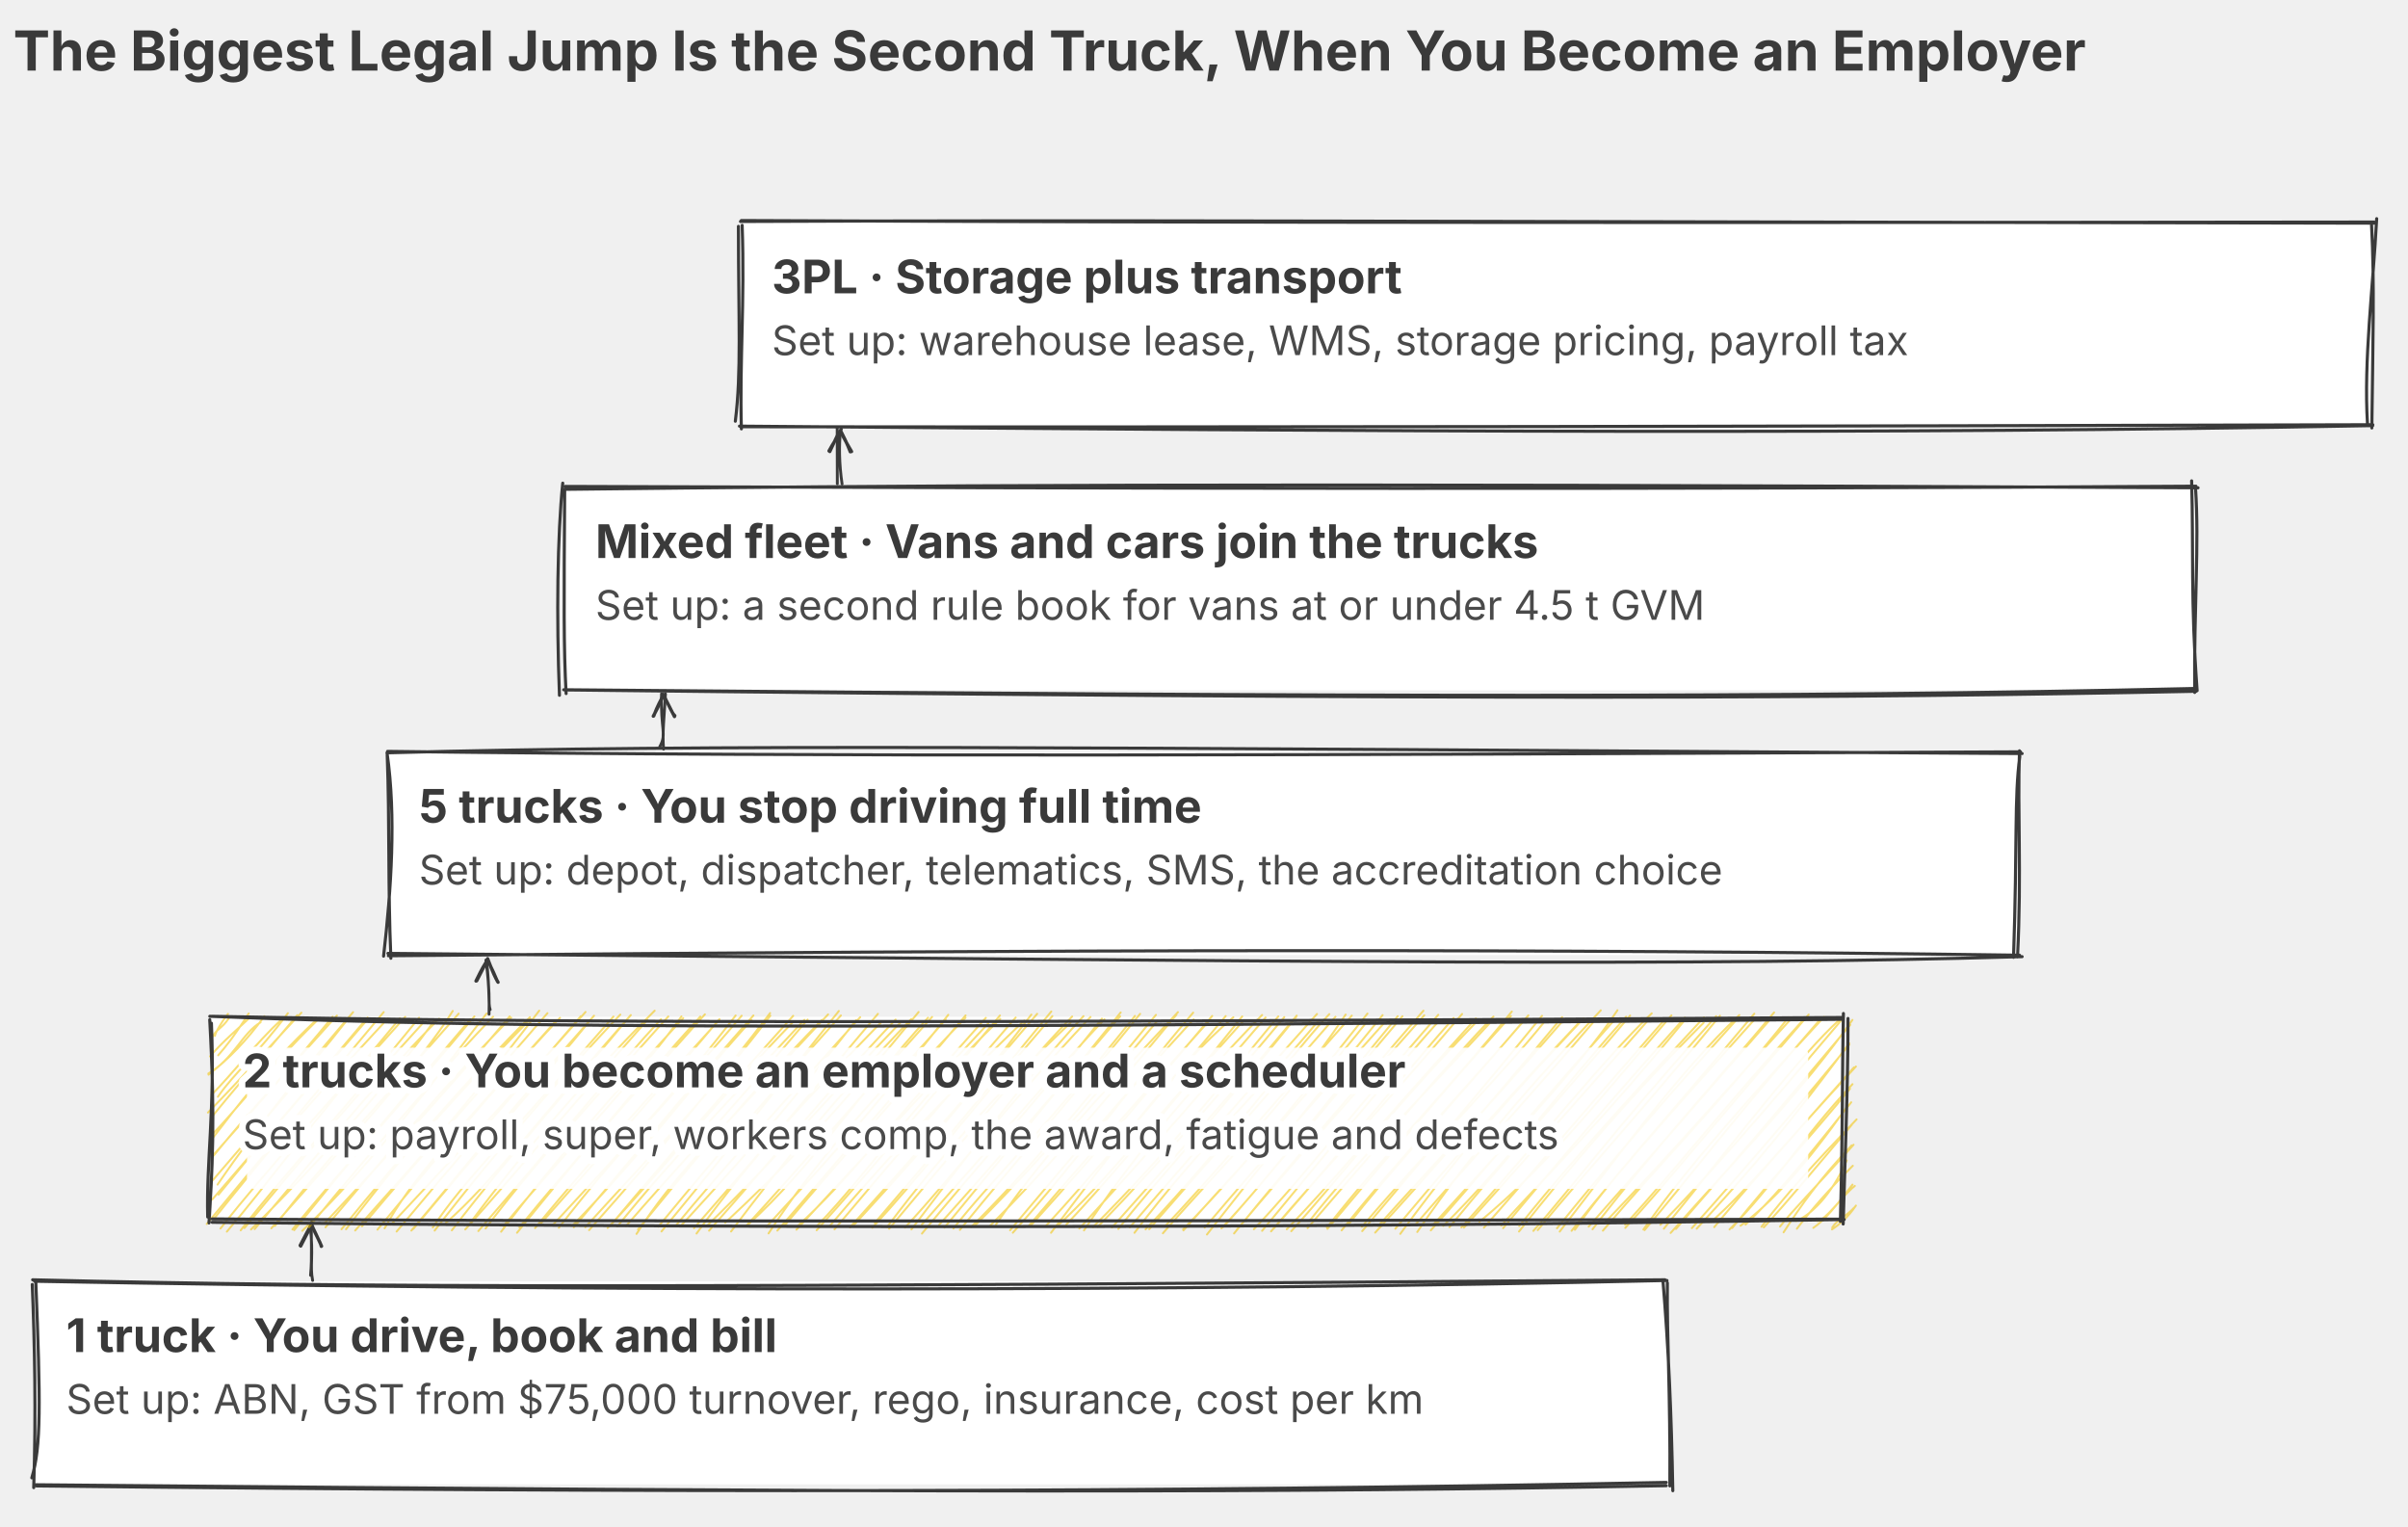
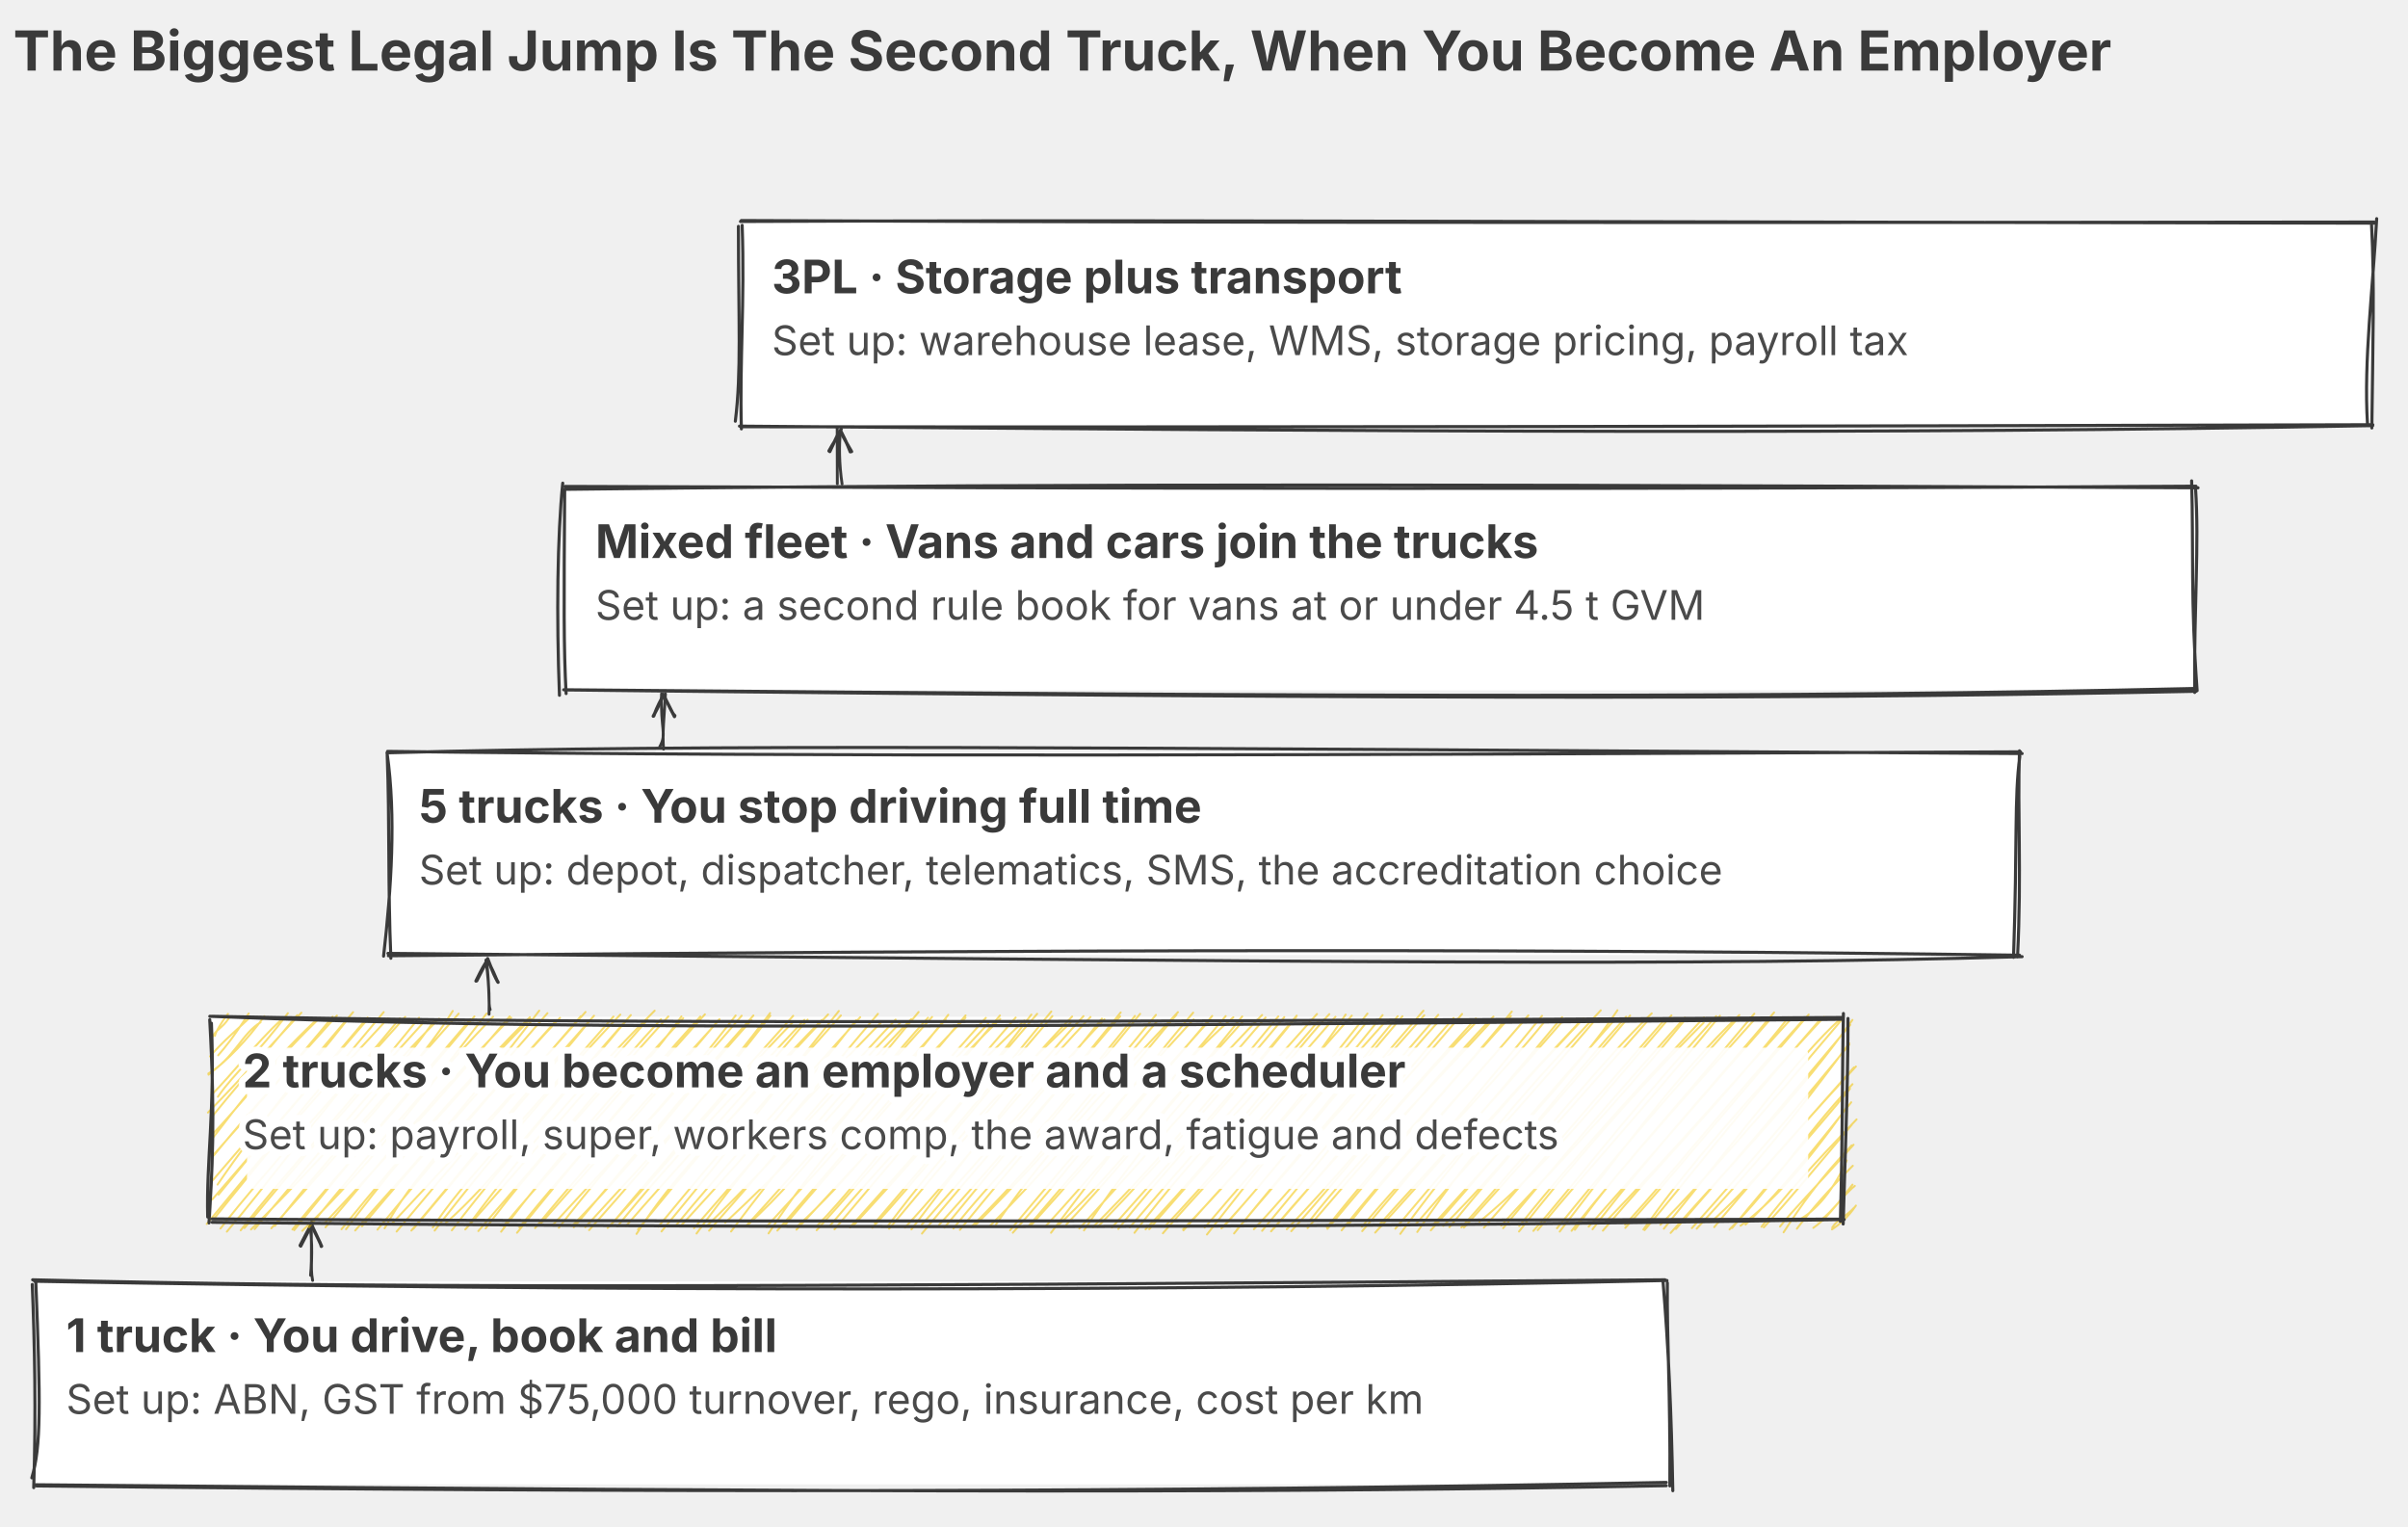
<svg xmlns="http://www.w3.org/2000/svg" class="pencil" viewBox="-6 -6 1092 692" font-family="InterW, Inter, sans-serif">
-   <text x="0" y="26" font-size="25" font-weight="700" fill="#3A3A3A" text-anchor="start">The Biggest Legal Jump Is the Second Truck, When You Become an Employer</text>
+   <text x="0" y="26" font-size="25" font-weight="700" fill="#3A3A3A" text-anchor="start">The Biggest Legal Jump Is The Second Truck, When You Become An Employer</text>
  <rect x="10" y="575" width="740" height="92" fill="#fff" />
  <path d="M8.801 574.248 C159.08 577.925, 306.094 577.773, 749.067 574.248 M9.676 574.911 C268.049 579.594, 527.568 579.601, 749.962 574.562 M748.135 574.631 C750.704 605.589, 751.965 635.115, 752.601 669.872 M750.126 575.608 C749.85 600.616, 751.597 626.581, 751.272 667.699 M749.622 666.104 C520.344 670.706, 291.762 670.823, 10.513 667.705 M749.638 667.596 C578.404 670.821, 407.289 670.881, 10.344 667.176 M8.434 664.045 C12.634 649.847, 12.444 630.68, 10.214 574.336 M9.289 668.481 C10.389 634.268, 9.703 602.814, 8.628 576.374" stroke="#3A3A3A" stroke-width="1.4" fill="none" stroke-linecap="round" stroke-linejoin="round" />
  <text x="24" y="607" font-size="21" font-weight="700" fill="#3A3A3A" text-anchor="start">1 truck · You drive, book and bill</text>
  <text x="24" y="635" font-size="18.5" font-weight="400" fill="#4A4A4A" text-anchor="start">Set up: ABN, GST from $75,000 turnover, rego, insurance, cost per km</text>
  <path d="M135.772 574.54 C134.412 567.574, 136.281 563.541, 134.686 550.025 M134.83 572.205 C135.66 563.659, 134.918 556.058, 135.321 548.12" stroke="#3A3A3A" stroke-width="1.3" fill="none" stroke-linecap="round" stroke-linejoin="round" />
  <path d="M139.706 559.091 C139.107 556.498, 137.555 555.055, 135.236 548.871 M139.829 559.01 C137.899 554.831, 136.249 551.187, 135.214 549.213 M135.503 549.07 C133.801 552.287, 131.602 556.423, 130.357 558.953 M135.187 549.222 C134.063 551.224, 132.815 553.356, 130.122 558.677" stroke="#3A3A3A" stroke-width="1.5" fill="none" stroke-linecap="round" stroke-linejoin="round" />
  <rect x="90" y="455" width="740" height="92" fill="#fff" />
  <g opacity="0.55">
    <path d="M90.228 454.738 C90.228 454.738, 90.228 454.738, 90.228 454.738 M90.228 454.738 C90.228 454.738, 90.228 454.738, 90.228 454.738 M91.49 463.644 C91.732 462.092, 94.201 457.696, 97.386 453.684 M90.433 464.004 C91.943 460.795, 94.781 460.223, 97.745 455.699 M92.953 472.46 C96.391 468.479, 99.459 464.923, 106.783 453.493 M89.242 472.979 C94.999 466.11, 103.385 459.176, 106.659 455.962 M88.479 480.729 C100.064 473.977, 103.84 462.374, 112.165 457.531 M88.553 481.253 C97.369 474.441, 105.897 465.829, 113.904 454.732 M92.817 491.272 C100.445 480.214, 110.823 471.977, 124.544 453.37 M89.953 490.369 C98.985 481.345, 110.121 466.885, 121.807 456.075 M88.305 498.43 C103.8 482.706, 122.405 461.686, 130.682 453.153 M89.657 500.889 C99.17 489.205, 109.147 477.5, 128.829 454.242 M90.063 510.539 C100.553 496.907, 115.082 477.448, 136.903 456.947 M90.04 508.576 C102.3 496.029, 112.995 481.001, 138.646 455.829 M90.306 518.625 C101.579 504.866, 112.446 492.297, 146.784 454.445 M89.975 518.557 C108.892 497.267, 127.809 475.732, 144.87 454.956 M92.657 531.083 C112.653 501.85, 133.135 477.455, 154.123 452.901 M90.174 529.474 C111.619 504.56, 133.829 478.852, 152.053 455.663 M93.119 535.616 C108.979 516.107, 121.389 501.782, 159.907 457.063 M90.198 537.887 C118.868 504.926, 147.807 470.535, 160.679 455.317 M87.755 548.939 C112.807 518.551, 136.513 490.601, 168 452.877 M91.164 546.449 C109.647 523.427, 126.615 502.284, 169.892 455.783 M96.882 552.41 C114.538 531.77, 131.778 507.587, 175.393 455.651 M93.971 551.006 C115.794 523.267, 141.145 495.914, 177.77 455.054 M104.882 550.792 C119.497 533.318, 140.031 507.947, 185.892 457.754 M103.143 551.829 C125.401 523.253, 148.428 499.448, 184.045 455.425 M107.827 551.433 C143.921 515.934, 175.257 478.765, 191.085 456.556 M109.484 551.262 C141.081 513.748, 170.017 478.853, 193.107 455.895 M117.04 550.916 C148.799 515.092, 185.84 474.516, 199.313 452.358 M118.672 549.835 C139.855 521.924, 163.955 496.738, 201.999 453.569 M127.409 551.743 C145.627 529.057, 168.032 502.131, 207.355 456.097 M126.604 551.428 C146.827 526.464, 169.576 502.313, 209.14 454.834 M131.072 552.045 C152.969 531.21, 175.401 504.608, 214.683 453.507 M134.111 550.44 C165.49 511.849, 197.539 475.826, 217.603 454.983 M141.047 548.76 C168.746 519.217, 194.011 491.567, 225.141 454.823 M141.617 550.439 C170.973 515.76, 197.293 484.158, 225.836 455.396 M150.914 551.337 C166.218 531.441, 182.687 509.238, 234.579 455.964 M148.86 551.336 C178.76 514.709, 208.795 480.438, 234.315 455.18 M155.068 551.896 C175.522 528.477, 197.549 505.824, 238.535 452.234 M158.169 550.015 C186.937 515.671, 219.173 480.316, 242.268 453.352 M168.408 550.934 C181.06 527.987, 198.448 510.068, 246.485 456.484 M165.184 551.503 C189.3 522.674, 212.716 493.035, 247.952 455.458 M171.3 549.262 C191.901 527.136, 217.372 500.354, 259.534 452.817 M173.858 552.377 C199.244 522.029, 220.614 497.163, 257.372 454.757 M180.553 551.931 C204.359 523.893, 224.076 498.518, 263.382 454.524 M181.454 551.163 C210.279 516.551, 239.13 484.386, 263.284 454.616 M191.1 551.943 C220.611 513.623, 253.265 477.276, 275.294 454.01 M190.266 550.512 C204.211 529.537, 223.558 510.741, 272.191 454.915 M196.254 548.408 C216.978 530.189, 233.473 507.061, 279.785 454.51 M198.9 551.826 C226.641 515.614, 256.752 482.44, 280.066 454.219 M207.389 548.253 C231.559 515.632, 261.463 481.674, 290.875 452.238 M204.992 551.436 C228.506 525.281, 250.274 498.731, 287.628 456.411 M210.915 552.152 C245.608 512.238, 275.104 476.091, 293.771 456.101 M214.208 551.001 C234.07 524.314, 258.204 498.296, 297.067 454.861 M221.242 552.459 C247.382 518.102, 272.189 490.064, 303.84 455.63 M222.244 549.912 C252.254 514.128, 283.786 482.038, 303.04 454.834 M228.472 552.916 C255.898 519.125, 284.912 484.301, 311.573 454.908 M229.546 550.465 C252.963 521.794, 277.924 493.948, 313.669 453.884 M236.644 550.812 C265.755 515.156, 297.661 481.501, 320.279 456.284 M238.589 549.489 C268.169 515.952, 299.854 480.473, 320.266 456.037 M247.424 550.688 C272.921 517.307, 304.545 485.16, 330.329 454.527 M244.598 549.523 C272.173 519.702, 302.779 486.905, 327.609 454.414 M253.732 549.517 C285.518 517.108, 309.275 484.367, 334.848 456.532 M254.203 550.46 C282.098 517.486, 311.571 481.452, 335.663 454.406 M259.426 550.407 C290.29 516.461, 319.332 486.406, 343.336 454.504 M261.158 551.727 C292.989 516.059, 322.605 480.467, 343.236 453.323 M269.554 550.763 C295.617 523.232, 317.062 495.148, 353.358 457.655 M270.622 549.906 C301.207 513.389, 332.443 478.13, 353.697 454.569 M274.039 549.995 C297.915 520.188, 325.369 492.409, 358.794 456.374 M277.879 549.914 C298.714 525.72, 322.116 501.345, 360.258 456.269 M282.653 553.447 C298.88 527.971, 319.506 507.589, 369.526 453.922 M283.336 551.406 C305.287 524.978, 327.479 496.393, 366.693 456.443 M293.98 552.33 C314.595 527.401, 331.95 505.742, 374.406 452.375 M292.524 550.169 C324.171 511.62, 355.156 476.694, 375.336 454.41 M303.107 549.431 C323.216 527.402, 345.875 503.155, 382.226 456.551 M300.817 549.306 C319.89 526.001, 341.923 502.129, 384.085 455.188 M309.873 553.272 C335.495 518.201, 357.824 494.166, 393.405 457.716 M308.714 550.858 C337.192 518.35, 366.45 484.265, 392.115 453.67 M314.555 549.813 C345.675 519.662, 369.828 491.095, 402.238 457.748 M315.555 551.982 C343.952 520.016, 368.699 489.474, 400.166 456.251 M322.841 548.389 C349.304 523.766, 371.477 500.629, 410.585 452.837 M325.524 552.351 C349.24 520.818, 372.712 491.926, 407.256 456.004 M332.793 549.64 C362.381 522.969, 384.021 489.272, 414.84 455.424 M332.648 549.557 C354.919 525.287, 377.594 498.647, 416.684 455.08 M342.538 553.217 C369.358 511.853, 402.453 480.322, 422.899 456.129 M341.514 550.284 C360.238 529.561, 380.985 508.605, 424.029 454.112 M346.521 551.945 C373.839 521.046, 397.129 491.221, 431.845 455.459 M349.554 549.939 C372.532 522.548, 396.939 496.163, 431.869 454.388 M355.183 551.525 C388.967 514.827, 418.596 483.44, 442.204 457.969 M355.759 549.822 C377.708 529.818, 396.19 505.632, 441.064 455.48 M364.598 549.713 C388.906 524.604, 406.876 495.412, 447.626 455.965 M364.34 551.78 C390.483 522.984, 414.264 493.633, 447.47 454.418 M370.149 550.03 C400.319 514.094, 434.418 479.589, 458.514 456.686 M372.443 551.376 C396.437 522.874, 420.376 494.968, 454.599 455.338 M380.788 549.916 C405.174 523.176, 425.43 501.623, 461.712 454.005 M379.432 550.52 C403.693 523.427, 426.058 498.555, 464.34 453.659 M390.715 548.44 C410.379 525.571, 430.355 501.937, 470.751 452.595 M389.609 550.642 C410.899 527.593, 429.149 503.733, 471.234 454.705 M396.355 550.231 C423.299 514.24, 453.507 482.216, 479.54 457.629 M397.211 551.098 C425.78 517.2, 453.976 482.345, 480.197 454.887 M407.318 551.41 C430.773 520.477, 457.079 485.567, 485.334 454.716 M404.411 550.564 C426.507 526.739, 446.072 500.392, 488.52 455.098 M412.094 553.301 C437.448 522.373, 464.883 492.434, 493.702 455.835 M412.039 549.22 C443.709 513.485, 477.361 474.519, 494.866 456.122 M422.299 550.585 C450.618 516.179, 478.088 482.949, 502.215 453.039 M419.861 549.369 C449.503 516.389, 479.103 481.501, 501.992 454.801 M426.364 551.007 C443.819 528.652, 462.64 512.189, 508.696 454.613 M429.297 551.62 C456.823 517.813, 484.932 486.169, 511.03 453.669 M436.502 549.312 C472.779 513.055, 500.478 478.578, 518.908 456.784 M434.425 550.285 C457.28 527.738, 478.501 502.693, 518.202 454.126 M445.679 549.175 C465.721 519.824, 487.772 496.192, 528.178 452.898 M442.975 549.782 C466.83 525.875, 487.632 502.377, 527.483 454.082 M453.3 552.908 C483.24 519.527, 507.118 485.888, 535.084 453.125 M452.052 551.808 C479.339 519.349, 505.86 488.069, 535.311 456.135 M461.459 549.62 C491.679 516.356, 519.298 483.504, 543.708 454.617 M460.419 549.971 C491.364 513.318, 526.197 475.007, 542.878 456.197 M470.628 552.924 C500.035 514.519, 525.853 478.603, 553.319 455.219 M468.209 549.962 C489.045 527.315, 511.334 500.549, 549.84 454.671 M473.28 550.11 C496.192 528.717, 510.212 509.64, 557.347 457.398 M477.588 549.201 C494.613 530.956, 512.313 510.929, 557.322 454.852 M485.579 551.859 C506.582 520.175, 531.043 490.718, 566.347 454.177 M483.47 551.017 C506.346 526.01, 527.515 502.414, 567.917 455.326 M489.626 550.396 C525.545 514.444, 552.626 480.173, 573.688 454.841 M491.8 550.27 C522.42 518.583, 552.071 484.328, 576.405 455.151 M501.151 551.2 C517.581 530.142, 541.469 505.266, 581.805 455.095 M498.27 550.529 C526.06 519.144, 553.738 488.857, 582.033 454.477 M508.48 552.936 C536.455 515.718, 571.087 482.404, 591.885 456.775 M506.323 550.476 C523.158 531.037, 541.457 509.415, 591.234 453.728 M513.5 551.386 C549.347 513.755, 579.734 471.977, 596.835 453.775 M515.151 551.302 C535.11 528.307, 553.5 507.867, 599.629 455 M521.355 553.158 C549.708 520.439, 574.883 497.512, 604.25 453.983 M522.414 549.885 C540.467 531.035, 558.809 508.785, 607.023 454.463 M530.687 551.841 C562.691 515.806, 590.442 487.075, 614.105 456.987 M530.519 551.42 C562.704 518.065, 588.667 485.67, 614.13 453.538 M541.329 553.719 C568.65 518.873, 596.523 484.32, 620.999 454.233 M540.342 550.591 C565.46 520.908, 593.665 489.146, 622.849 456.522 M547.928 550.94 C570.248 527.13, 586.128 505.139, 627.849 454.733 M548.883 550.219 C566.623 530.375, 582.909 510.268, 629.981 454.764 M553.633 553.229 C582.579 517.466, 615.28 480.471, 639.507 452.243 M554.987 551.436 C583.426 517.492, 610.274 487.875, 639.894 454.315 M566.347 552.045 C596.104 515.917, 629.526 475.785, 646.455 456.968 M562.618 551.316 C582.986 529.897, 599.537 507.818, 646.232 454.099 M570.409 552.286 C593.492 525.124, 621.923 495.19, 657.053 453.721 M571.587 551.046 C602.757 515.652, 632.515 479.04, 653.203 455.54 M579.568 552.224 C602.535 526.911, 621.569 501.051, 663.221 457.631 M577.547 551.33 C596.695 531.752, 614.207 509.977, 663.294 455.745 M587.949 547.436 C608.169 521.654, 634.614 495.945, 669.416 458.076 M586.992 550.793 C619.436 513.314, 652.129 474.236, 671.273 454.894 M595.745 550.512 C622.681 516.233, 650.428 488.538, 679.596 452.613 M595.98 551.148 C626.027 515.432, 655.701 480.381, 679.188 454.653 M605.458 549.213 C623 526.754, 645.355 502.688, 686.908 454.688 M602.409 551.834 C629.584 517.81, 659.239 487.262, 687.085 454.34 M611.596 550.177 C644.148 512.269, 676.407 479.668, 693.939 457.792 M611.742 552.183 C638.298 520.496, 666.239 487.813, 693.293 454.559 M617.636 552.855 C643.885 524.16, 665.325 499.847, 702.403 455.169 M618.999 549.828 C641.962 524.214, 665.904 499.284, 703.136 456.371 M628.994 553.44 C647.411 528.212, 666.988 503.567, 712.109 455.75 M626.766 551.098 C643.45 531.442, 660.389 510.225, 710.941 456.699 M636.715 552.572 C663.81 512.565, 693.678 480.223, 719.93 452.083 M635.907 549.199 C662.095 518.986, 688.187 490.657, 718.032 455.728 M643.72 549.505 C675.054 514.707, 710.856 477.277, 727.493 452.04 M642.848 551.839 C662.487 530.065, 678.861 509.647, 726.45 456.077 M648.493 549.803 C676.763 522.18, 701.854 487.82, 731.425 454.979 M651.295 550.402 C678.179 517.68, 708.097 484.292, 733.238 454.433 M656.708 550.529 C692.968 510.245, 719.949 475.631, 743.044 453.445 M657.89 550.598 C679.698 526.495, 702.852 500.345, 742.153 455.723 M664.919 547.94 C695.527 522.721, 719.552 492.104, 751.981 454.356 M666.931 550.636 C686.249 528.682, 703.681 507.934, 749.329 455.759 M674.802 549.655 C692.68 529.494, 717.271 506.133, 757.869 456.7 M675.654 550.853 C700.118 521.366, 726.077 491.073, 757.992 455.417 M682.852 552.359 C706.582 522.454, 733.639 490.553, 766.595 457.703 M682.947 549.888 C712.783 512.741, 745.617 478.177, 766.741 455.262 M691.344 551.732 C715.05 523.055, 738.633 497.66, 773.984 454.527 M689.356 552.084 C707.732 531.453, 723.895 508.661, 772.268 454.723 M701.306 552.389 C728.318 517.586, 755.461 479.98, 782.768 454.211 M700.081 550.889 C720.44 525.744, 742.475 499.794, 781.359 456.497 M708.207 551.577 C723.733 529.249, 744.117 507.882, 789.557 453.597 M706.696 552.034 C734.008 517.543, 764.696 484.226, 789.892 455.95 M716.203 551.345 C741.708 517.795, 773.348 483.064, 798.527 453.041 M714.431 550.156 C736.836 525.035, 757.973 500.385, 797.557 455.288 M721.827 548.241 C749.386 519.768, 778.351 486.5, 805.666 456.569 M720.889 551.978 C748.104 519.956, 775.261 492.711, 805.135 455.192 M730.961 549.248 C754.708 523.307, 776.018 495.76, 812.466 455.587 M731.049 550.707 C748.242 532.278, 763.68 512.548, 814.221 453.988 M739.797 551.721 C758.885 529.385, 780.495 500.704, 818.888 456.808 M739.261 551.437 C756.283 527.491, 776.177 503.791, 821.22 455.048 M748.532 551.087 C779.81 512.458, 810.454 472.191, 828.333 456.192 M746.97 549.325 C767.682 528.088, 789.119 503.708, 829.349 456.195 M751.615 553.007 C783.261 517.381, 811.813 487.976, 834.05 456.42 M753.995 551.217 C780.864 520.601, 806.168 490.726, 833.074 458.65 M763.432 551.084 C779.111 533.741, 796.685 515.551, 832.631 467.018 M761.247 550.824 C789.892 518.854, 815.664 488.285, 832.643 467.623 M769.935 548.036 C787.43 532.459, 801.85 514.24, 835.638 477.536 M771.386 550.369 C786.895 531.424, 803.434 513.442, 834.736 477.957 M778.33 551.409 C797.512 532.642, 810.833 510.36, 834.074 485.553 M779.541 550.763 C798.36 527.479, 816.558 507.663, 832.973 487.61 M783.32 549.732 C797.896 538.82, 811.797 523.681, 831.943 495.332 M785.587 549.232 C796.655 538.471, 806.791 527.654, 833.504 493.768 M792.802 550.223 C805.344 533.721, 816.566 521.857, 835.94 501.52 M793.87 550.489 C805.173 538.114, 815.818 525.382, 833.726 504.025 M802.83 552.725 C810.999 540.302, 818.486 529.304, 833.698 513.312 M801.203 550.142 C807.202 542.432, 815.745 534.138, 834.57 513.006 M808.583 547.635 C815.385 544.613, 824.382 536.155, 831.479 520.155 M808.866 551.091 C815.284 542.626, 823.22 533.553, 834.212 522.547 M818.057 547.613 C821.872 547.426, 829.33 536.292, 835.137 531.682 M816.326 550.704 C821.698 547.075, 826.622 540.753, 834.079 531.094 M824.77 551.395 C828.133 549.241, 832.192 545.799, 835.638 540.589 M824.904 550.553 C827.098 546.907, 831.363 545.451, 834.827 541.538" stroke="#F2C200" stroke-width="0.9" fill="none" stroke-linecap="round" stroke-linejoin="round" />
  </g>
  <rect x="106" y="469" width="708" height="64" rx="3" fill="#fff" opacity="0.92" />
  <path d="M89.144 454.783 C237.315 460.733, 386.306 460.173, 828.838 456.154 M90.308 454.788 C247.641 457.817, 405.926 457.999, 829.518 455.317 M832.051 455.758 C832.065 486.956, 830.438 526.392, 829.858 548.96 M829.965 453.511 C829.355 481.722, 829.708 506.158, 828.603 547.784 M830.317 546.919 C566.206 551.401, 302.746 550.54, 90.219 548.179 M829.739 546.738 C564.32 547.489, 299.069 548.26, 90.234 546.651 M88.191 545.778 C87.521 520.41, 91.534 497.371, 89.877 457.909 M88.769 548.473 C90.151 525.826, 91.741 503.263, 89.111 456.32" stroke="#3A3A3A" stroke-width="1.4" fill="none" stroke-linecap="round" stroke-linejoin="round" />
  <text x="104" y="487" font-size="21" font-weight="700" fill="#3A3A3A" text-anchor="start" stroke="#fff" stroke-width="6" stroke-linejoin="round" paint-order="stroke">2 trucks · You become an employer and a scheduler</text>
  <text x="104" y="515" font-size="18.5" font-weight="400" fill="#4A4A4A" text-anchor="start" stroke="#fff" stroke-width="6" stroke-linejoin="round" paint-order="stroke">Set up: payroll, super, workers comp, the award, fatigue and defects</text>
  <path d="M216.287 451.742 C215.228 448.914, 216.448 444.269, 214.343 429.284 M215.778 453.82 C215.872 448.219, 215.977 442.342, 214.654 429.253" stroke="#3A3A3A" stroke-width="1.3" fill="none" stroke-linecap="round" stroke-linejoin="round" />
  <path d="M219.864 439.336 C218.375 436.897, 217.724 435.267, 215.131 428.645 M219.569 438.953 C218.62 436.582, 217.329 433.814, 215.01 429.009 M215.121 429.277 C213.742 431.283, 212.819 432.689, 209.854 438.786 M215.157 428.837 C213.96 431.371, 212.981 433.186, 210.183 438.692" stroke="#3A3A3A" stroke-width="1.5" fill="none" stroke-linecap="round" stroke-linejoin="round" />
  <rect x="170" y="335" width="740" height="92" fill="#fff" />
  <path d="M169.487 335.318 C317.949 331.374, 466.518 332.806, 911.01 335.66 M169.74 334.664 C375.233 337.24, 580.284 336.397, 910.273 334.872 M909.966 336.886 C907.425 355.923, 908.91 374.87, 907.116 428.048 M909.805 334.414 C908.86 362.829, 910.819 388.735, 908.934 427.869 M911.012 427.735 C760.068 432.096, 607.33 430.257, 169.924 426.253 M909.841 427.079 C698.236 424.157, 485.65 424.44, 170.124 427.326 M167.948 427.511 C171.443 396.973, 173.661 364.062, 169.54 335.481 M171.25 428.465 C169.876 395.984, 170.744 366.912, 169.594 336.267" stroke="#3A3A3A" stroke-width="1.4" fill="none" stroke-linecap="round" stroke-linejoin="round" />
  <text x="184" y="367" font-size="21" font-weight="700" fill="#3A3A3A" text-anchor="start">5 trucks · You stop driving full time</text>
  <text x="184" y="395" font-size="18.5" font-weight="400" fill="#4A4A4A" text-anchor="start">Set up: depot, dispatcher, telematics, SMS, the accreditation choice</text>
  <path d="M293.202 332.545 C296.518 326.654, 293.49 324.997, 294.001 308.543 M294.927 333.634 C294.284 326.178, 295.235 319.026, 295.787 308.585" stroke="#3A3A3A" stroke-width="1.3" fill="none" stroke-linecap="round" stroke-linejoin="round" />
  <path d="M300.021 318.481 C298.633 317.296, 297.784 314.379, 295.026 309.518 M299.859 318.896 C298.384 315.802, 296.495 312.479, 294.806 308.805 M294.739 309.484 C293.826 311.16, 292.123 314.017, 290.451 318.619 M295.128 309.003 C293.857 310.967, 293.148 313.566, 290.244 318.708" stroke="#3A3A3A" stroke-width="1.5" fill="none" stroke-linecap="round" stroke-linejoin="round" />
  <rect x="250" y="215" width="740" height="92" fill="#fff" />
  <path d="M249.83 215.853 C398.584 214.182, 546.729 212.806, 990.781 215.166 M250.373 214.54 C502.825 215.464, 755.842 215.995, 989.828 214.427 M987.881 212.014 C988.785 243.29, 987.382 266.148, 990.373 307.135 M989.644 215.317 C991.364 240.936, 988.929 268.313, 989.265 307.954 M989.307 306.151 C803.53 310.392, 618.313 309.974, 249.63 306.726 M989.943 307.42 C830.951 310.593, 672.231 311.587, 250.014 306.802 M247.706 309.245 C246.33 273.536, 246.751 236.753, 249.203 213.054 M250.731 308.457 C249.601 287.542, 249.747 267.36, 250.078 216.213" stroke="#3A3A3A" stroke-width="1.4" fill="none" stroke-linecap="round" stroke-linejoin="round" />
  <text x="264" y="247" font-size="21" font-weight="700" fill="#3A3A3A" text-anchor="start">Mixed fleet · Vans and cars join the trucks</text>
  <text x="264" y="275" font-size="18.5" font-weight="400" fill="#4A4A4A" text-anchor="start">Set up: a second rule book for vans at or under 4.5 t GVM</text>
  <path d="M373.716 213.347 C373.734 207.995, 373.656 202.125, 373.658 187.803 M375.875 213.448 C374.495 204.138, 374.493 195.71, 375.12 189.718" stroke="#3A3A3A" stroke-width="1.3" fill="none" stroke-linecap="round" stroke-linejoin="round" />
  <path d="M380.178 198.726 C378.891 196.648, 377.844 194.644, 374.922 189.292 M379.599 198.84 C378.147 195.021, 376.211 191.145, 375.152 189.151 M375.457 188.59 C374.02 192.137, 371.536 195.345, 369.949 198.452 M375.099 189.169 C373.754 191.166, 372.764 193.448, 370.304 198.724" stroke="#3A3A3A" stroke-width="1.5" fill="none" stroke-linecap="round" stroke-linejoin="round" />
  <rect x="330" y="95" width="740" height="92" fill="#fff" />
  <path d="M330.173 93.988 C479.218 94.59, 626.941 95.206, 1070.553 94.673 M329.805 94.416 C482.417 93.687, 634.2 94.392, 1070.584 95.182 M1071.796 93.141 C1070.146 124.656, 1065.855 157.426, 1067.631 186.223 M1069.484 96.221 C1070.869 122.042, 1070.04 150.89, 1069.596 188.039 M1070.002 186.967 C849.392 191.087, 629.297 189.691, 329.336 187.2 M1070.045 186.561 C816.867 187.261, 562.812 187.766, 329.904 187.477 M327.463 184.978 C330.252 162.498, 328.878 140.245, 328.866 96.627 M330.212 188.449 C329.363 157.699, 331.785 131.009, 330.561 96.159" stroke="#3A3A3A" stroke-width="1.4" fill="none" stroke-linecap="round" stroke-linejoin="round" />
  <text x="344" y="127" font-size="21" font-weight="700" fill="#3A3A3A" text-anchor="start">3PL · Storage plus transport</text>
  <text x="344" y="155" font-size="18.5" font-weight="400" fill="#4A4A4A" text-anchor="start">Set up: warehouse lease, WMS, storage pricing, payroll tax</text>
</svg>
